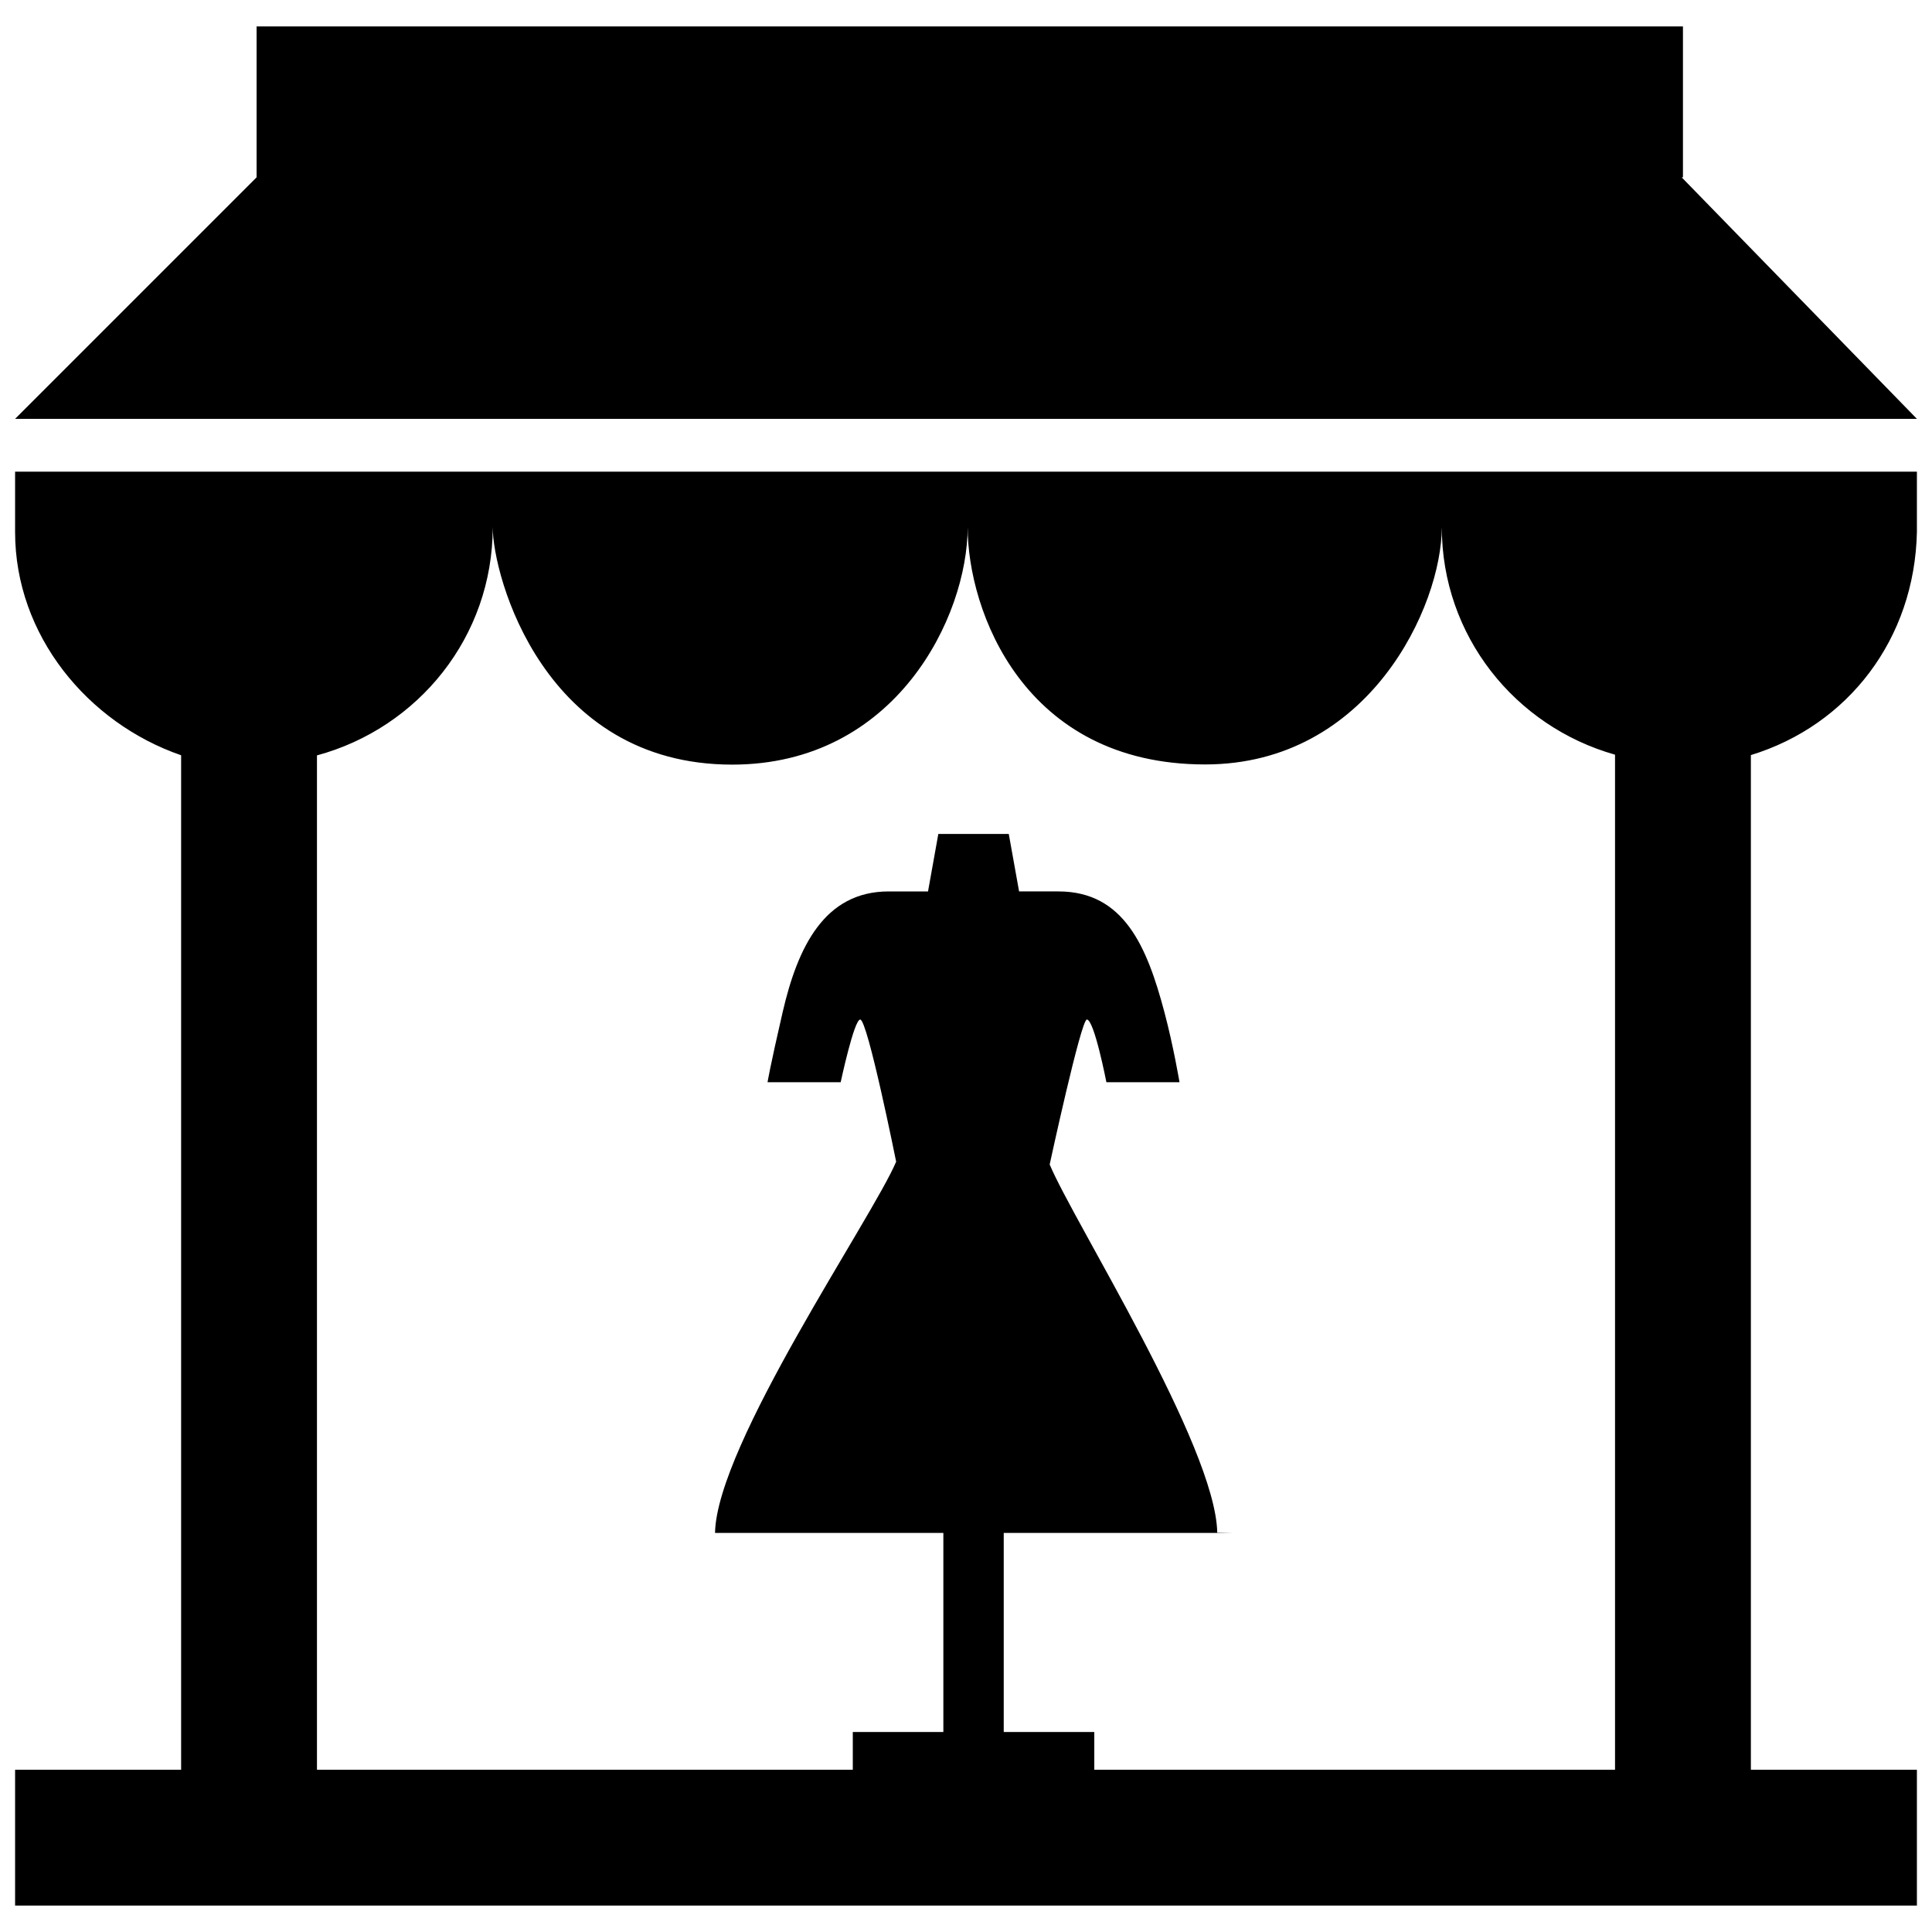
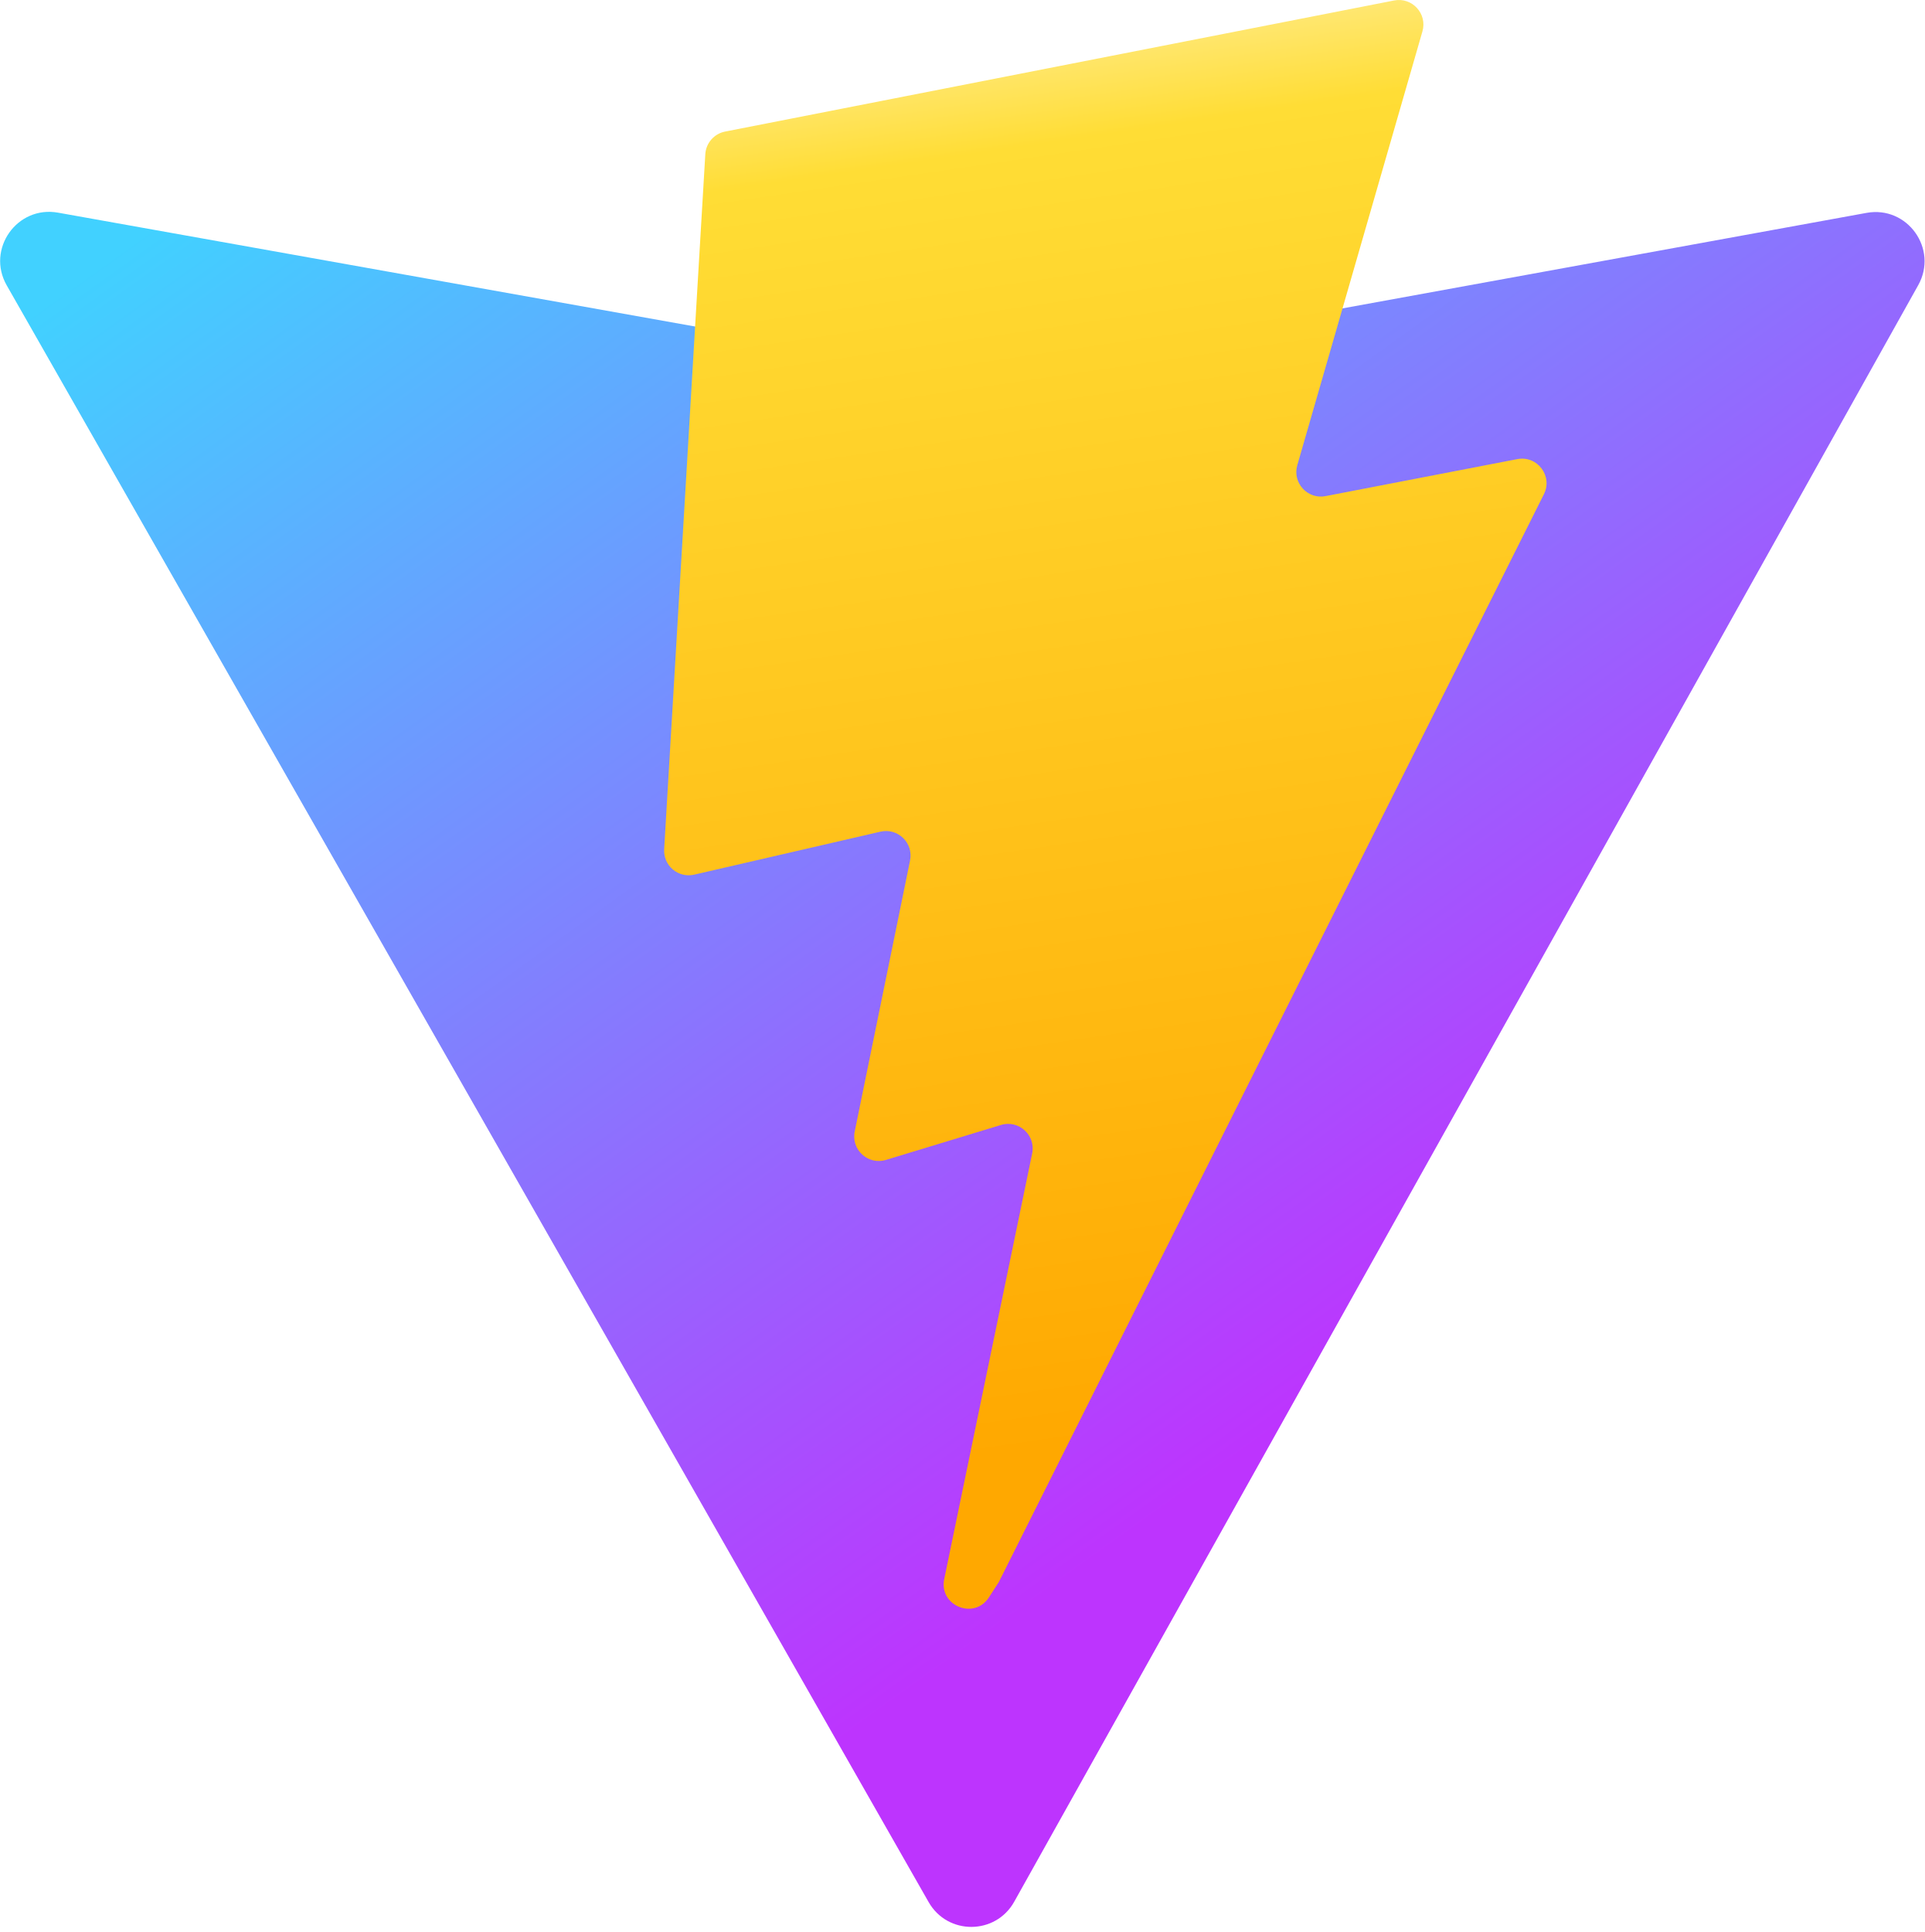
- <svg xmlns="http://www.w3.org/2000/svg" fill="#000000" version="1.1" id="Layer_1" width="800px" height="800px" viewBox="0 0 256 253" enable-background="new 0 0 256 253" xml:space="preserve">
-   <path d="M254,69v-8H2v8c0,13.678,9.625,25.302,22,29.576V233H2v18h252v-18h-22V98.554C244.89,94.609,253.699,83.158,254,69z   M214,233h-69v-5h-12v-26.381h30.29l-2-0.041c-0.203-11.48-19.068-41.249-22.202-48.78c0,0,4.152-19.204,4.926-19.204  c0.977,0,2.588,8.304,2.588,8.304h9.689c0,0-0.792-4.735-2-9.281c-2.29-8.618-5.333-15.999-14.045-15.999h-5.211L133.667,109h-9.333  l-1.367,7.619h-5.217c-8.508,0-12.048,7.352-14.045,15.999c-1.705,7.382-2,9.281-2,9.281h9.689c0,0,1.773-8.304,2.588-8.304  c0.977,0,4.763,18.837,4.763,18.837c-3.175,7.49-23.795,37.503-23.999,49.187H125V228h-12v5H42V98.594  c13.402-3.628,23.29-15.699,23.29-30.248c0,6.478,6.755,31.47,31.727,31.47c21.689,0,31.202-19.615,31.202-31.47  c0,11.052,7.41,31.447,31.464,31.447c21.733,0,31.363-20.999,31.363-31.447c0,14.426,9.726,26.416,22.954,30.154V233z M254,54H2  l32-32V2h189v20h-0.168L254,54z" />
+ <svg xmlns="http://www.w3.org/2000/svg" aria-hidden="true" role="img" class="iconify iconify--logos" width="31.88" height="32" preserveAspectRatio="xMidYMid meet" viewBox="0 0 256 257">
+   <defs>
+     <linearGradient id="IconifyId1813088fe1fbc01fb466" x1="-.828%" x2="57.636%" y1="7.652%" y2="78.411%">
+       <stop offset="0%" stop-color="#41D1FF" />
+       <stop offset="100%" stop-color="#BD34FE" />
+     </linearGradient>
+     <linearGradient id="IconifyId1813088fe1fbc01fb467" x1="43.376%" x2="50.316%" y1="2.242%" y2="89.03%">
+       <stop offset="0%" stop-color="#FFEA83" />
+       <stop offset="8.333%" stop-color="#FFDD35" />
+       <stop offset="100%" stop-color="#FFA800" />
+     </linearGradient>
+   </defs>
+   <path fill="url(#IconifyId1813088fe1fbc01fb466)" d="M255.153 37.938L134.897 252.976c-2.483 4.44-8.862 4.466-11.382.048L.875 37.958c-2.746-4.814 1.371-10.646 6.827-9.67l120.385 21.517a6.537 6.537 0 0 0 2.322-.004l117.867-21.483c5.438-.991 9.574 4.796 6.877 9.62Z" />
+   <path fill="url(#IconifyId1813088fe1fbc01fb467)" d="M185.432.063L96.44 17.501a3.268 3.268 0 0 0-2.634 3.014l-5.474 92.456a3.268 3.268 0 0 0 3.997 3.378l24.777-5.718c2.318-.535 4.413 1.507 3.936 3.838l-7.361 36.047c-.495 2.426 1.782 4.5 4.151 3.78l15.304-4.649c2.372-.72 4.652 1.36 4.15 3.788l-11.698 56.621c-.732 3.542 3.979 5.473 5.943 2.437l1.313-2.028l72.516-144.72c1.215-2.423-.88-5.186-3.54-4.672l-25.505 4.922c-2.396.462-4.435-1.77-3.759-4.114l16.646-57.705c.677-2.35-1.37-4.583-3.769-4.113Z" />
</svg>
